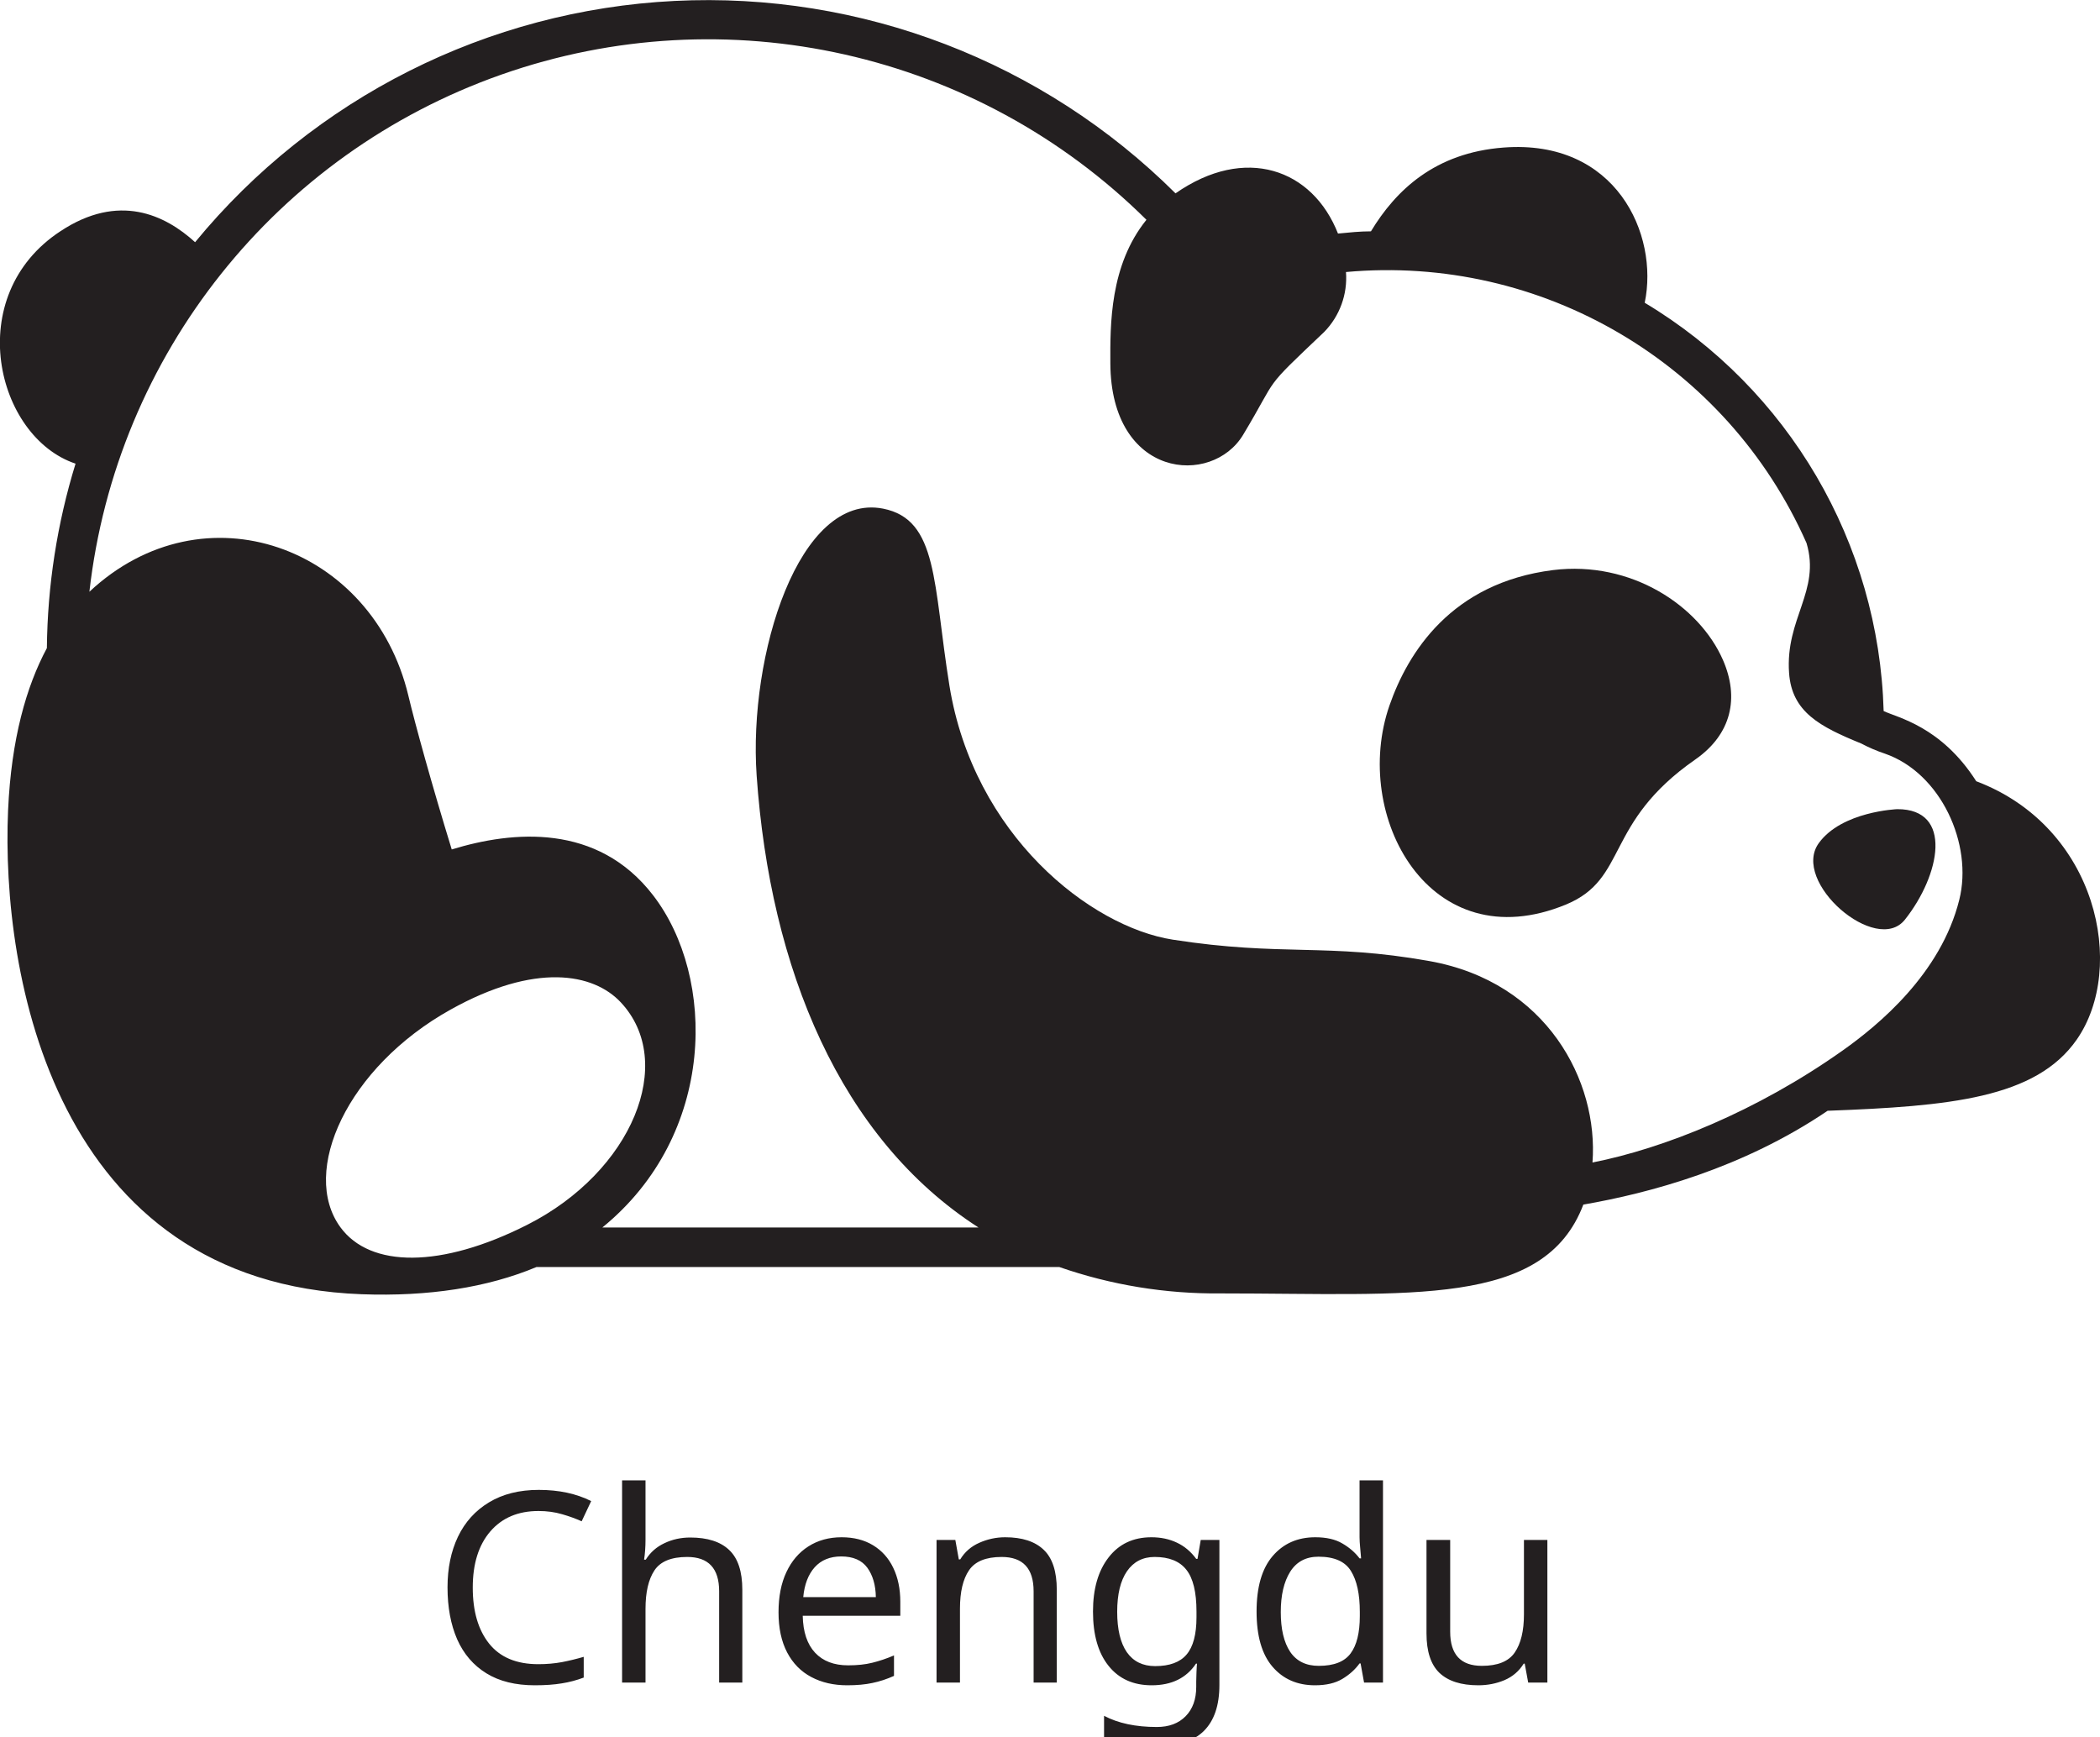
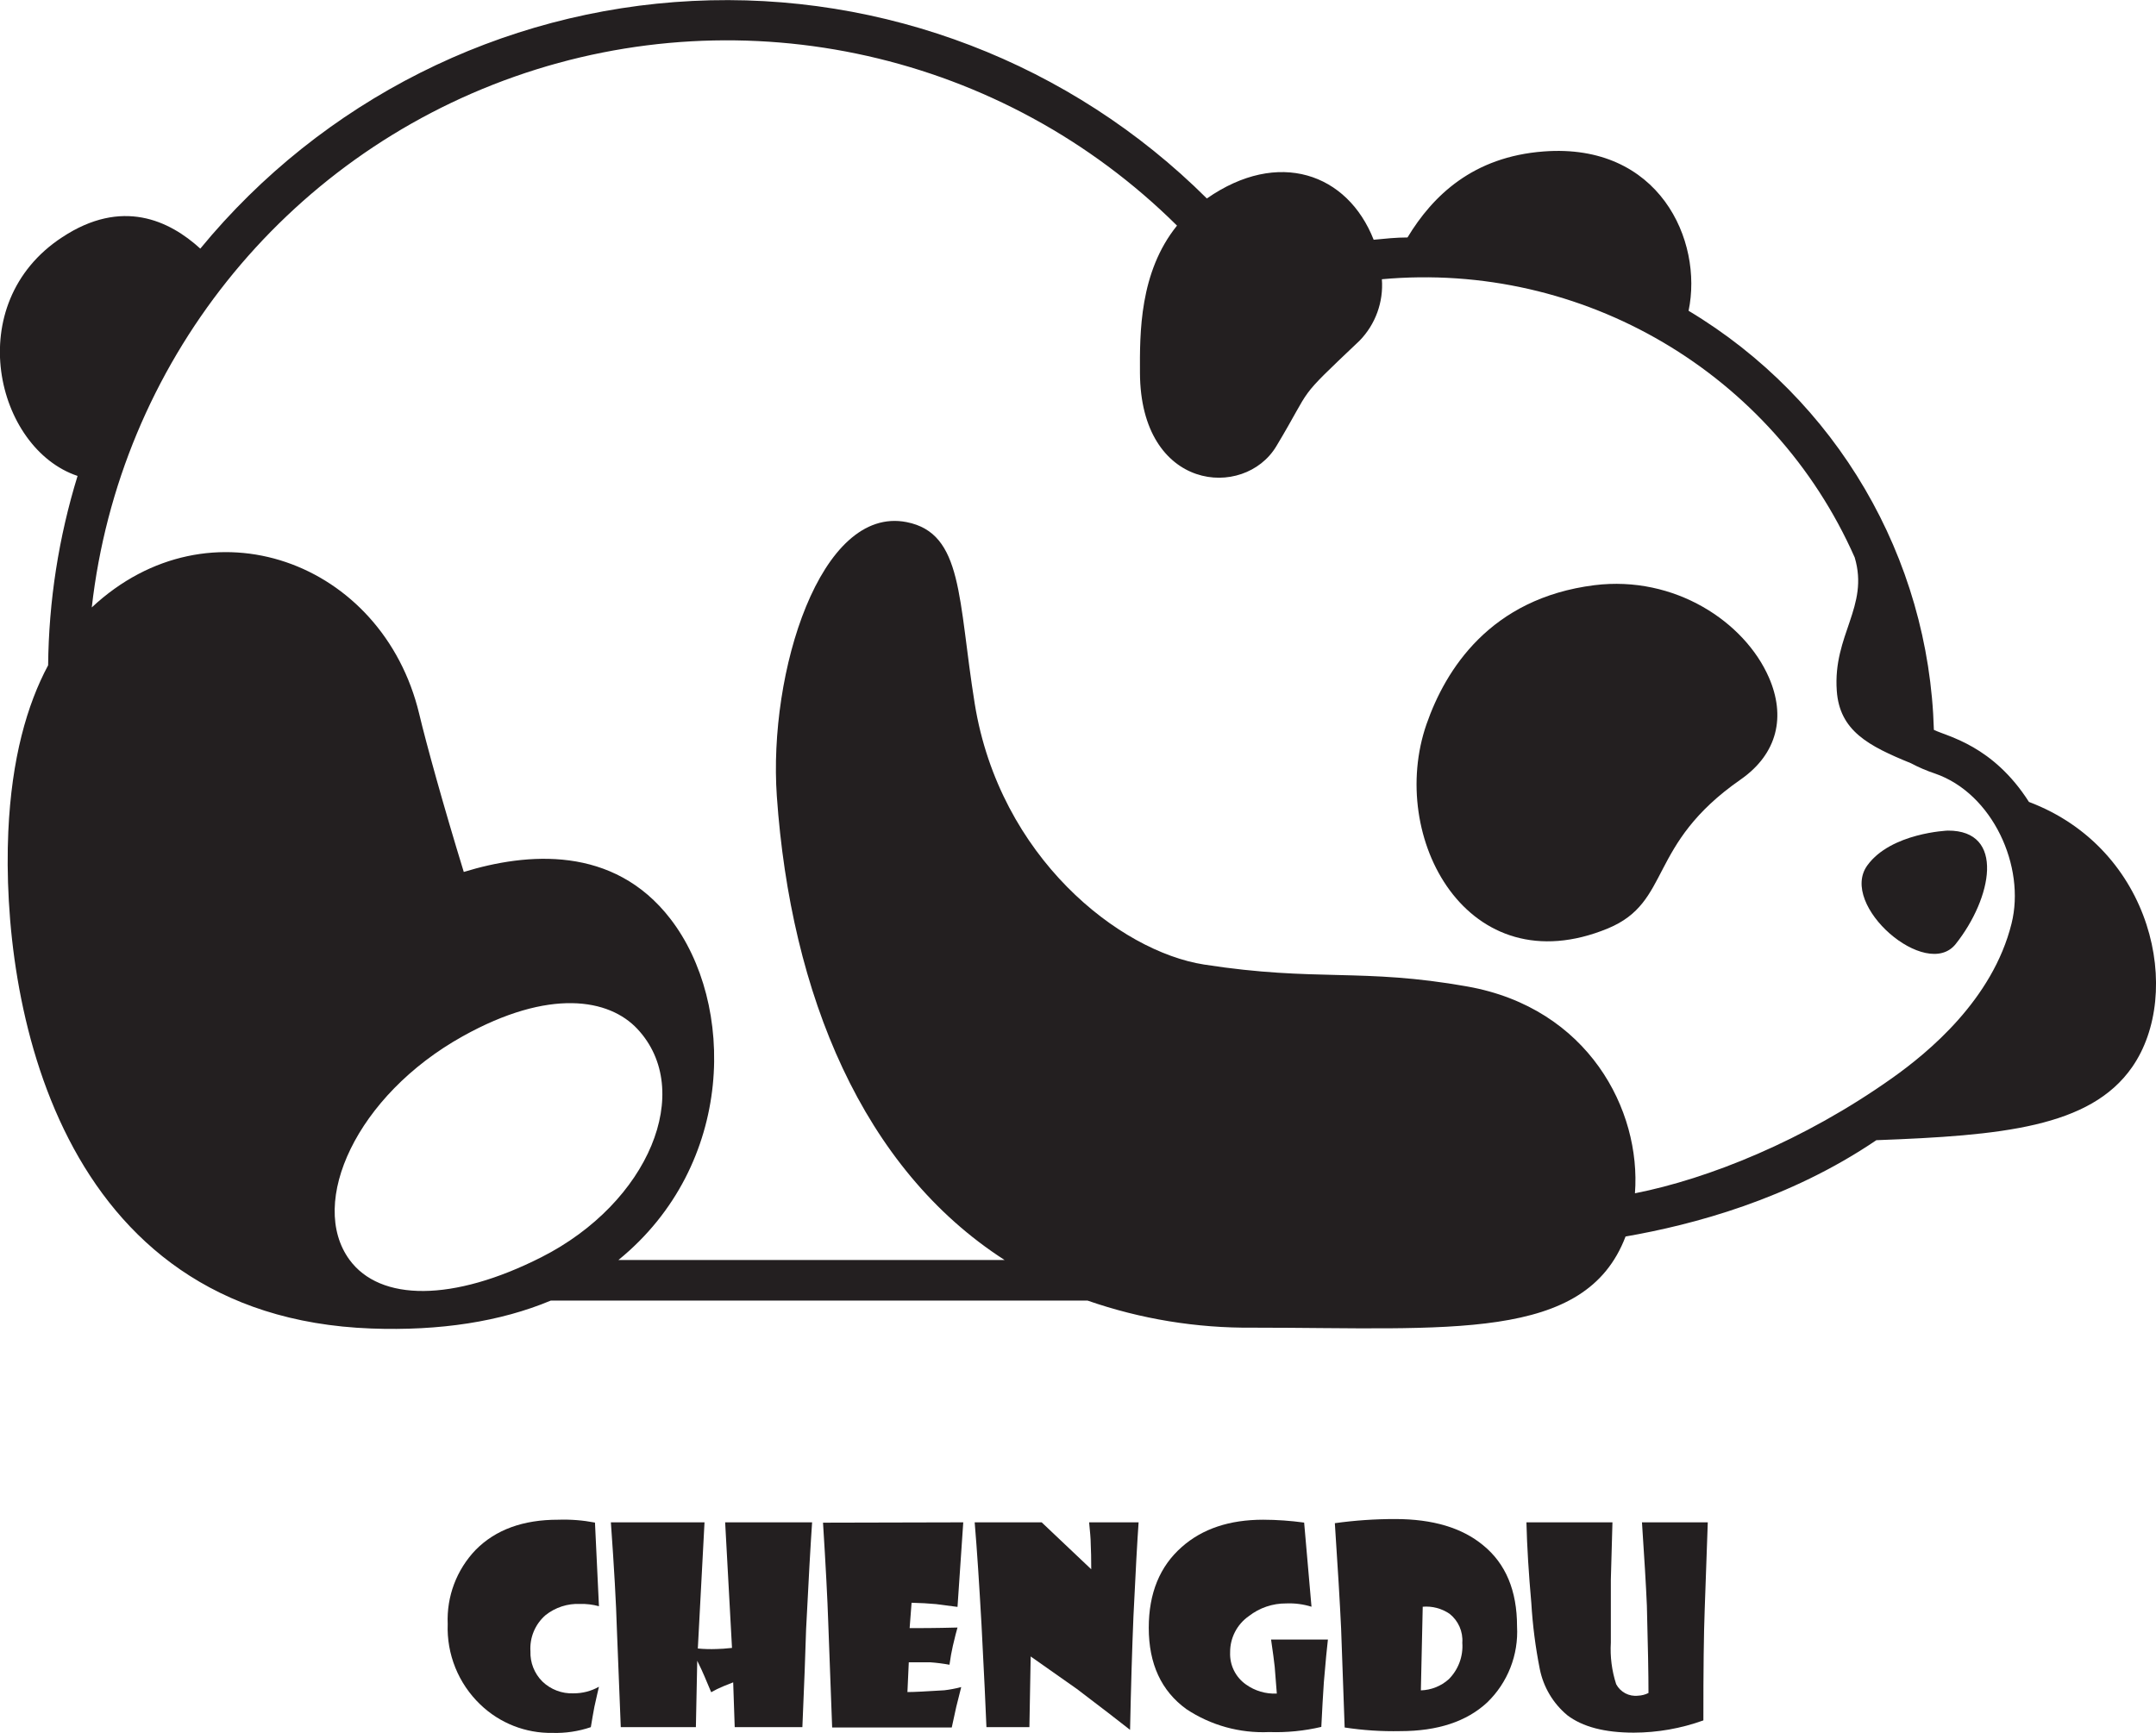
- <svg xmlns="http://www.w3.org/2000/svg" viewBox="0 0 254.89 210.8">
+ <svg xmlns="http://www.w3.org/2000/svg" viewBox="0 0 254.89 204.92">
  <defs>
    <style>
-       .bf55ec02-4678-41cf-be82-11ee13ed949e, .e25f67af-7b6a-4d3a-94c0-a764e0377408 {
+       .af805018-36b7-4095-8bf2-5d2b9735b87f {
        fill: #231f20;
-       }
- 
-       .bf55ec02-4678-41cf-be82-11ee13ed949e {
-         font-size: 32.29px;
-         font-family: ShowcardGothic-Reg, Showcard Gothic;
      }
    </style>
  </defs>
-   <g id="a59f64ff-2771-436f-a542-0cecacf06376" data-name="graphics">
+   <g id="ffae145c-560d-48fa-92b2-848cf6346b5d" data-name="graphics">
    <g>
-       <path class="e25f67af-7b6a-4d3a-94c0-a764e0377408" d="M499.27,274.36c4.41-3.07,5.36-7.5,3.35-12.09-2.87-6.56-11.13-12.08-20.62-10.9-12.34,1.55-17.61,10-19.85,16.43-4.65,13.38,4.85,31,21.44,24.16C491.16,288.82,488.17,282.08,499.27,274.36Z" transform="translate(-293.5 -182.17)" />
-       <path class="e25f67af-7b6a-4d3a-94c0-a764e0377408" d="M514.26,284.51c-3.41,4.71,7,13.68,10.46,9.28,4.28-5.4,5.89-13.43-.94-13.4C523.78,280.39,517.05,280.65,514.26,284.51Z" transform="translate(-293.5 -182.17)" />
-       <path class="e25f67af-7b6a-4d3a-94c0-a764e0377408" d="M533.37,277c-4.26-6.68-9.58-7.72-11.24-8.52a59.75,59.75,0,0,0-29-49.56c1.74-8.32-3.49-19.88-17.13-18.84-8.35.63-13.1,5.21-16.1,10.17-1.33,0-2.66.14-4,.27-3.09-7.86-11.28-10.77-19.72-4.88a80.51,80.51,0,0,0-119,5.93c-3.66-3.34-9.27-6-16.32-1.35-12,7.84-7.86,25,1.81,28.23a78.67,78.67,0,0,0-3.48,22.39c-2.49,4.65-4.32,11-4.71,19.69-.87,19.92,5.61,57.36,42.91,58.74,8.14.3,15.3-.82,21.22-3.3,10.29,0,49.49,0,63.47,0a57.86,57.86,0,0,0,19.55,3.2c23.18,0,39.29,1.74,44.05-10.78C493.67,327,505,324,515.33,317c14.78-.55,25.27-1.51,30.23-8.63C551.65,299.64,548.08,282.56,533.37,277ZM357.5,330.84c-10.46,5.3-19.07,5.25-22.69.29-4.9-6.73.82-19.41,13.38-26.41,10.27-5.73,17.33-4.44,20.66-.88C375.65,311.1,370.25,324.38,357.5,330.84Zm173.81-39.45c-2.24,9-9.86,15.25-14.12,18.27-10.48,7.43-21.78,11.92-30.4,13.62.75-9.86-5.54-21.91-19.79-24.45-12.5-2.23-17.84-.53-31.15-2.6-10-1.56-24.16-12.67-27.11-30.82-2-12.4-1.35-20.18-8.06-21.5-10.21-2-16.36,17.79-15.34,32.42,1.64,23.45,10.15,44.05,26.93,54.84H366.61c13.87-11.29,13.83-30.39,6.15-40.34-6.74-8.75-17-7.83-24.43-5.55-2.38-7.74-4.44-15.19-5.27-18.69C338.73,248.51,318.25,241,304.35,254a75.57,75.57,0,0,1,128.3-45.15c-4.46,5.52-4.4,12.74-4.38,17.41.06,14,12.33,15,16.12,8.68,4.48-7.46,2.12-5.15,9.84-12.48a9.39,9.39,0,0,0,2.64-7.27,55.63,55.63,0,0,1,55.9,32.9c1.73,5.82-2.59,9.15-2.12,15.76.33,4.75,3.75,6.53,8.76,8.57a18.54,18.54,0,0,0,2.87,1.23C529.07,276,533,284.64,531.31,291.39Z" transform="translate(-293.5 -182.17)" />
+       <path class="af805018-36b7-4095-8bf2-5d2b9735b87f" d="M499.27,274.36c4.41-3.07,5.36-7.5,3.35-12.09-2.87-6.56-11.13-12.08-20.62-10.9-12.34,1.55-17.61,10-19.85,16.43-4.65,13.38,4.85,31,21.44,24.16C491.16,288.82,488.17,282.08,499.27,274.36Z" transform="translate(-293.5 -182.17)" />
+       <path class="af805018-36b7-4095-8bf2-5d2b9735b87f" d="M514.26,284.51c-3.41,4.71,7,13.68,10.46,9.28,4.28-5.4,5.89-13.43-.94-13.4C523.78,280.39,517.05,280.65,514.26,284.51Z" transform="translate(-293.5 -182.17)" />
+       <path class="af805018-36b7-4095-8bf2-5d2b9735b87f" d="M533.37,277c-4.26-6.68-9.58-7.72-11.24-8.52a59.75,59.75,0,0,0-29-49.56c1.74-8.32-3.49-19.88-17.13-18.84-8.35.63-13.1,5.21-16.1,10.17-1.33,0-2.66.14-4,.27-3.09-7.86-11.28-10.77-19.72-4.88a80.51,80.51,0,0,0-119,5.93c-3.66-3.34-9.27-6-16.32-1.35-12,7.84-7.86,25,1.81,28.23a78.67,78.67,0,0,0-3.48,22.39c-2.49,4.65-4.32,11-4.71,19.69-.87,19.92,5.61,57.36,42.91,58.74,8.14.3,15.3-.82,21.22-3.3,10.29,0,49.49,0,63.47,0a57.86,57.86,0,0,0,19.55,3.2c23.18,0,39.29,1.74,44.05-10.78C493.67,327,505,324,515.33,317c14.78-.55,25.27-1.51,30.23-8.63C551.65,299.64,548.08,282.56,533.37,277ZM357.5,330.84c-10.46,5.3-19.07,5.25-22.69.29-4.9-6.73.82-19.41,13.38-26.41,10.27-5.73,17.33-4.44,20.66-.88C375.65,311.1,370.25,324.38,357.5,330.84Zm173.81-39.45c-2.24,9-9.86,15.25-14.12,18.27-10.48,7.43-21.78,11.92-30.4,13.62.75-9.86-5.54-21.91-19.79-24.45-12.5-2.23-17.84-.53-31.15-2.6-10-1.56-24.16-12.67-27.11-30.82-2-12.4-1.35-20.18-8.06-21.5-10.21-2-16.36,17.79-15.34,32.42,1.64,23.45,10.15,44.05,26.93,54.84H366.61c13.87-11.29,13.83-30.39,6.15-40.34-6.74-8.75-17-7.83-24.43-5.55-2.38-7.74-4.44-15.19-5.27-18.69C338.73,248.51,318.25,241,304.35,254a75.57,75.57,0,0,1,128.3-45.15c-4.46,5.52-4.4,12.74-4.38,17.41.06,14,12.33,15,16.12,8.68,4.48-7.46,2.12-5.15,9.84-12.48a9.39,9.39,0,0,0,2.64-7.27,55.63,55.63,0,0,1,55.9,32.9c1.73,5.82-2.59,9.15-2.12,15.76.33,4.75,3.75,6.53,8.76,8.57a18.54,18.54,0,0,0,2.87,1.23C529.07,276,533,284.64,531.31,291.39Z" transform="translate(-293.5 -182.17)" />
    </g>
-     <text class="bf55ec02-4678-41cf-be82-11ee13ed949e" transform="translate(52.35 204.24)">Chengdu</text>
+     <g>
+       <path class="af805018-36b7-4095-8bf2-5d2b9735b87f" d="M364.31,372.11a7.64,7.64,0,0,0-2.22-.27,6.13,6.13,0,0,0-4.1,1.33,5.22,5.22,0,0,0-1.78,4.27,4.81,4.81,0,0,0,1.41,3.57,5,5,0,0,0,3.69,1.4,6,6,0,0,0,3-.78c-.11.43-.28,1.23-.54,2.38-.14.77-.29,1.57-.42,2.4a12.87,12.87,0,0,1-4.53.68,12,12,0,0,1-8.54-3.36,12.52,12.52,0,0,1-3.85-9.52,11.91,11.91,0,0,1,3.31-8.77q3.53-3.57,9.76-3.56a19.41,19.41,0,0,1,4.34.34Z" transform="translate(-293.5 -182.17)" />
+       <path class="af805018-36b7-4095-8bf2-5d2b9735b87f" d="M389.51,362.19q-.27,3.88-.71,12.63-.12,4.17-.44,11.59h-8l-.18-5.3-1.15.46a11.55,11.55,0,0,0-1.45.71l-.82-1.94c-.17-.42-.45-1-.83-1.78l-.16,7.85h-8.88l-.46-11.59q-.13-4.53-.71-12.63h11.07L376,377.11a16.62,16.62,0,0,0,2.21.06c.45,0,1.06-.05,1.83-.13l-.81-14.85Z" transform="translate(-293.5 -182.17)" />
+       <path class="af805018-36b7-4095-8bf2-5d2b9735b87f" d="M407.38,362.19l-.68,10-2.53-.33c-.88-.08-1.85-.14-2.9-.16l-.23,3c1.15,0,3,0,5.66-.07-.12.38-.3,1.11-.55,2.17-.15.64-.28,1.38-.4,2.23a21.39,21.39,0,0,0-2.28-.29c-.57,0-1.41,0-2.53,0l-.16,3.52c.79,0,2.24-.08,4.36-.21a14.62,14.62,0,0,0,2-.38c-.09.33-.28,1.11-.59,2.35-.14.64-.32,1.45-.53,2.43H391.88l-.46-12.36q-.14-4.24-.62-11.86Z" transform="translate(-293.5 -182.17)" />
+       <path class="af805018-36b7-4095-8bf2-5d2b9735b87f" d="M428.11,362.19q-.23,3.18-.61,11.12-.24,5.83-.4,13.42c-1.38-1.09-3.47-2.7-6.29-4.84l-5.46-3.84-.15,8.36h-5.08q-.12-3.2-.58-12.08c-.27-4.79-.53-8.84-.81-12.14h7.92l5.86,5.55q0-1.9-.06-3c0-.64-.09-1.49-.19-2.55Z" transform="translate(-293.5 -182.17)" />
+       <path class="af805018-36b7-4095-8bf2-5d2b9735b87f" d="M450.49,376.05c-.11.89-.27,2.58-.48,5.06-.1,1.48-.2,3.24-.3,5.27a23.38,23.38,0,0,1-6.16.61,16.34,16.34,0,0,1-9.79-2.71q-4.45-3.22-4.45-9.62,0-6.12,3.9-9.55c2.43-2.16,5.65-3.23,9.63-3.23a36.66,36.66,0,0,1,4.84.34l.87,9.95a8.83,8.83,0,0,0-3-.39,7.09,7.09,0,0,0-4.41,1.5,5.17,5.17,0,0,0-2.21,4.28,4.41,4.41,0,0,0,1.88,3.81,5.8,5.8,0,0,0,3.64,1.07l-.25-3.17c-.07-.65-.21-1.73-.43-3.22Z" transform="translate(-293.5 -182.17)" />
+       <path class="af805018-36b7-4095-8bf2-5d2b9735b87f" d="M472.85,374.49a11.61,11.61,0,0,1-3.53,9q-3.65,3.39-10.27,3.39a38.07,38.07,0,0,1-6.58-.43l-.42-11.72q-.21-4.5-.74-12.44a51.32,51.32,0,0,1,7.14-.49q6.65,0,10.39,3.1Q472.85,368.16,472.85,374.49Zm-6.47,1.94a4,4,0,0,0-1.5-3.42,4.9,4.9,0,0,0-3.18-.84l-.22,9.89a5.17,5.17,0,0,0,3.29-1.31A5.53,5.53,0,0,0,466.38,376.43Z" transform="translate(-293.5 -182.17)" />
+       <path class="af805018-36b7-4095-8bf2-5d2b9735b87f" d="M495.4,362.19l-.36,10.2q-.17,4.37-.16,13.22a24.36,24.36,0,0,1-8.23,1.45q-5.17,0-7.87-2.07a9.55,9.55,0,0,1-3.24-5.45,57.52,57.52,0,0,1-1-7.79c-.31-3.49-.51-6.68-.58-9.56h10.17q-.07,2.08-.19,6.78c0,1.75,0,4.22,0,7.43a13.37,13.37,0,0,0,.63,4.93,2.59,2.59,0,0,0,2.59,1.36,3,3,0,0,0,1.23-.32q0-3.24-.19-10.32c-.1-2.37-.3-5.65-.58-9.86Z" transform="translate(-293.5 -182.17)" />
+     </g>
  </g>
</svg>
